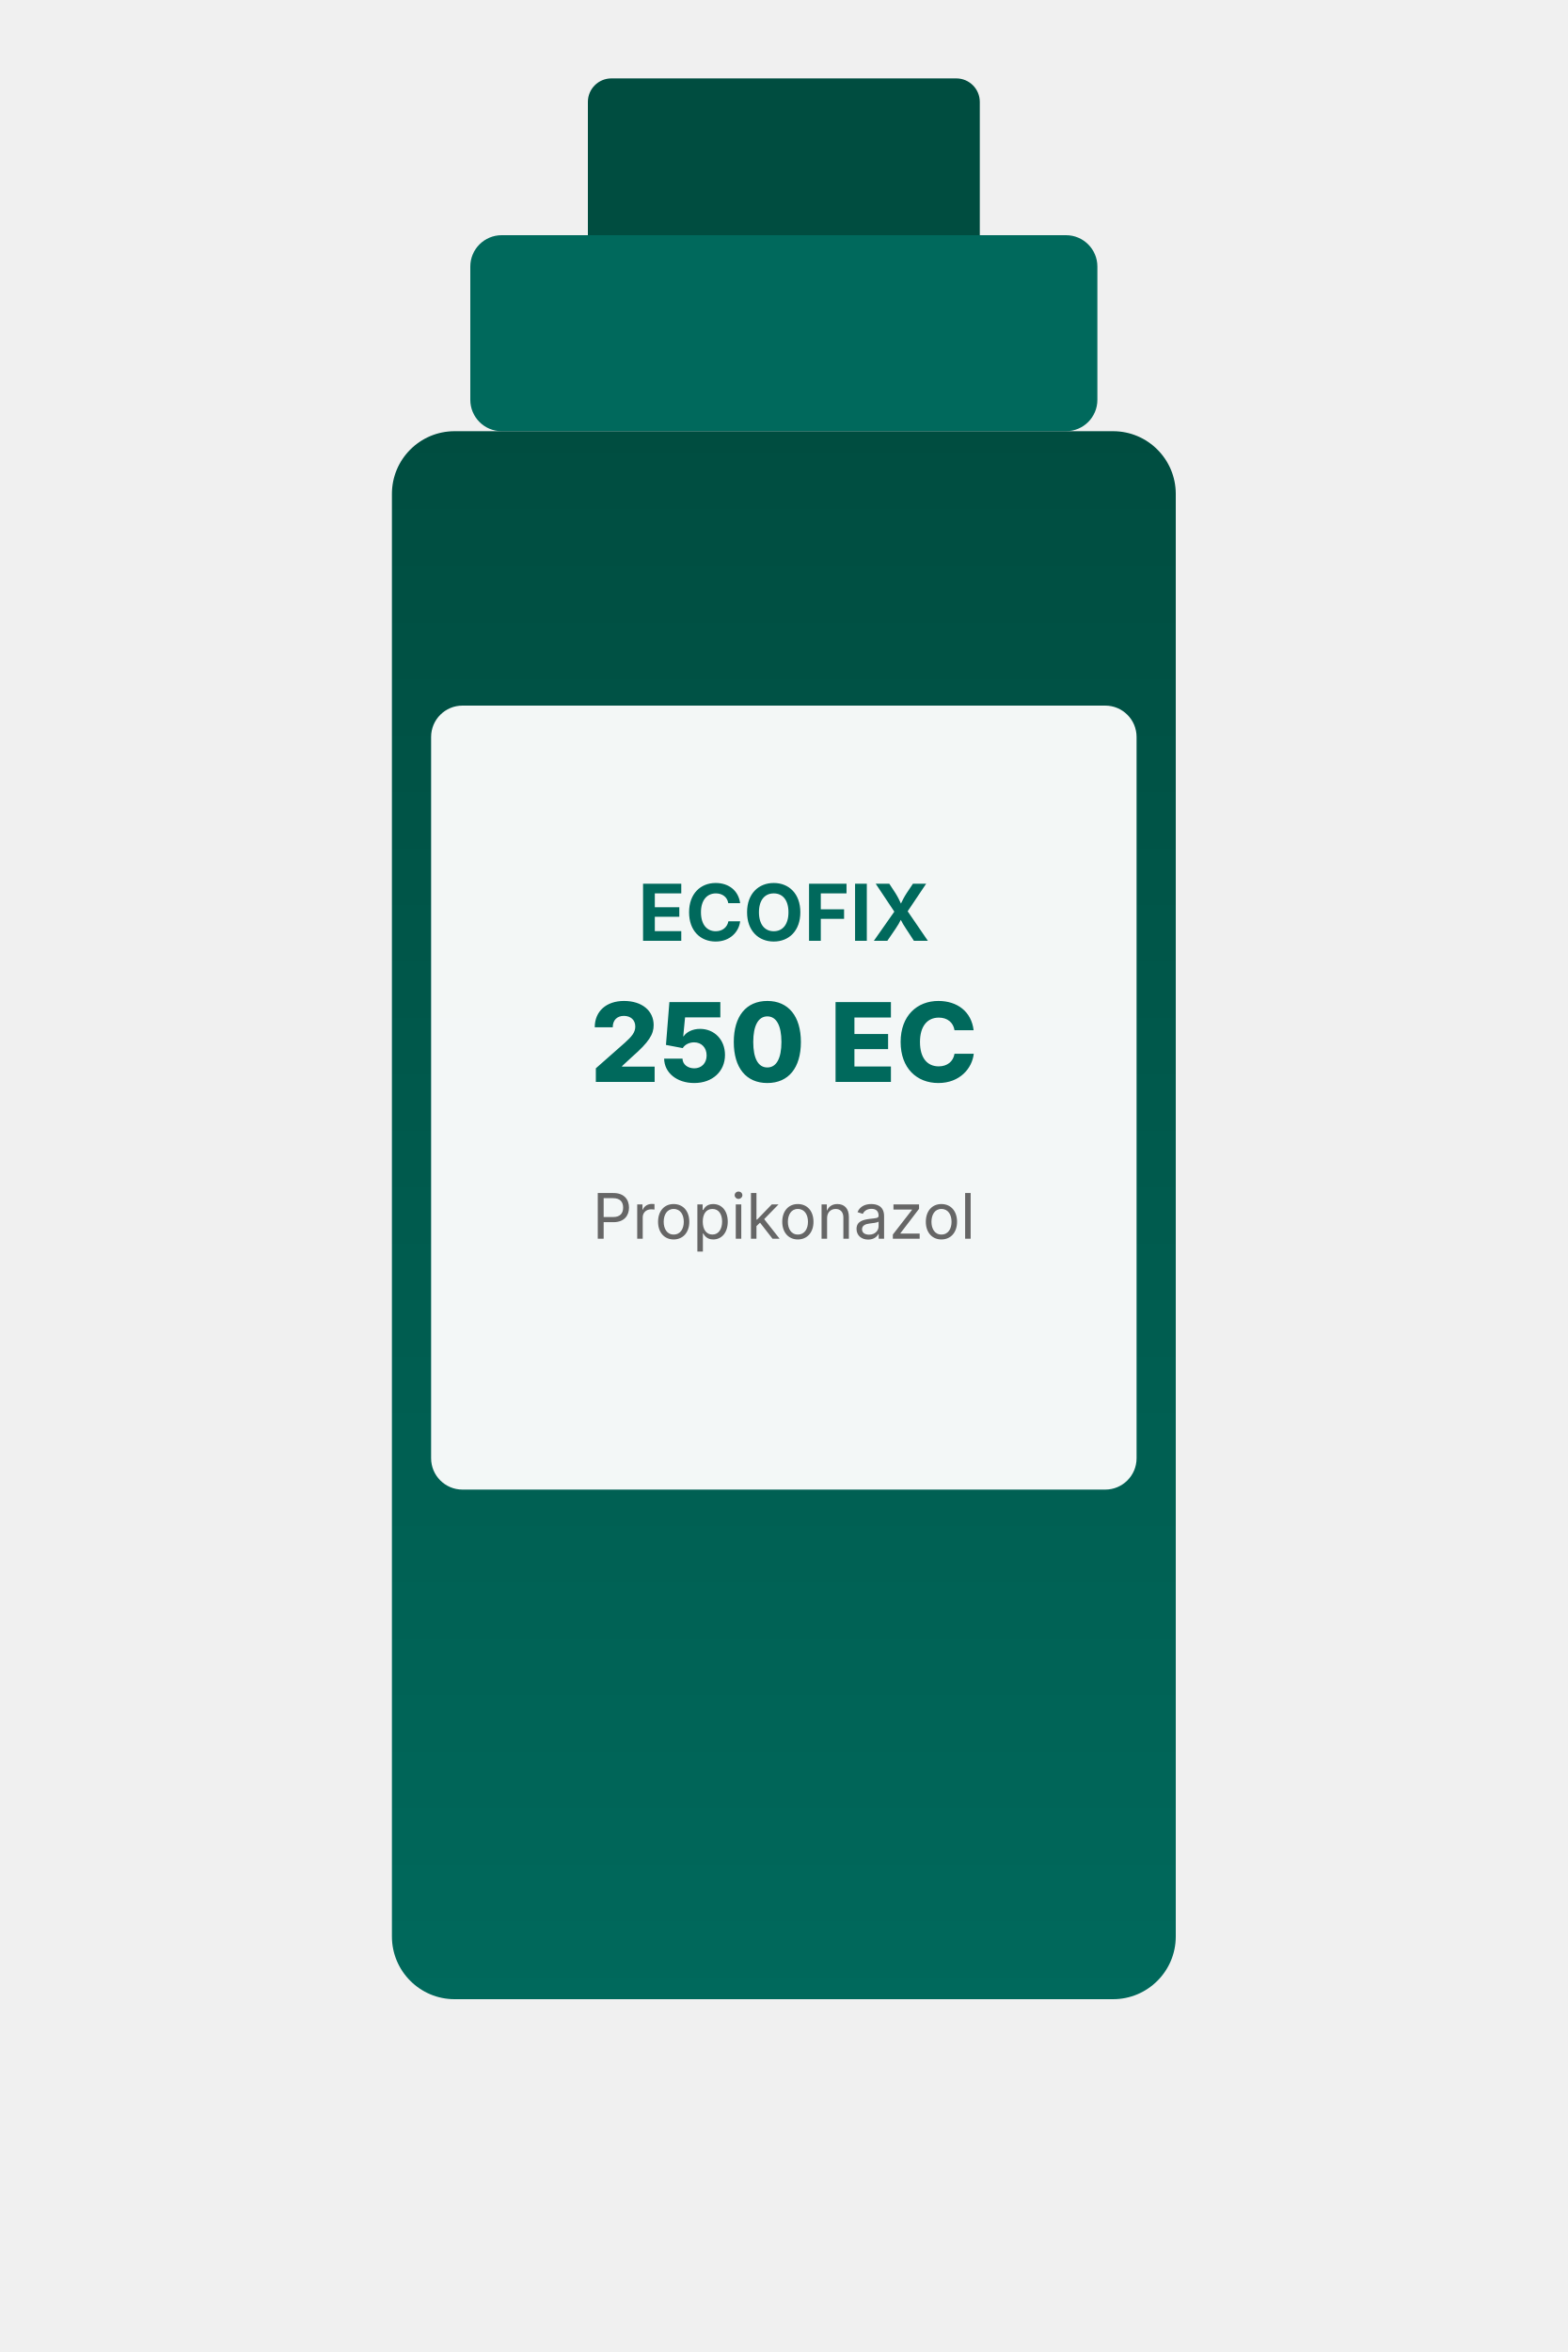
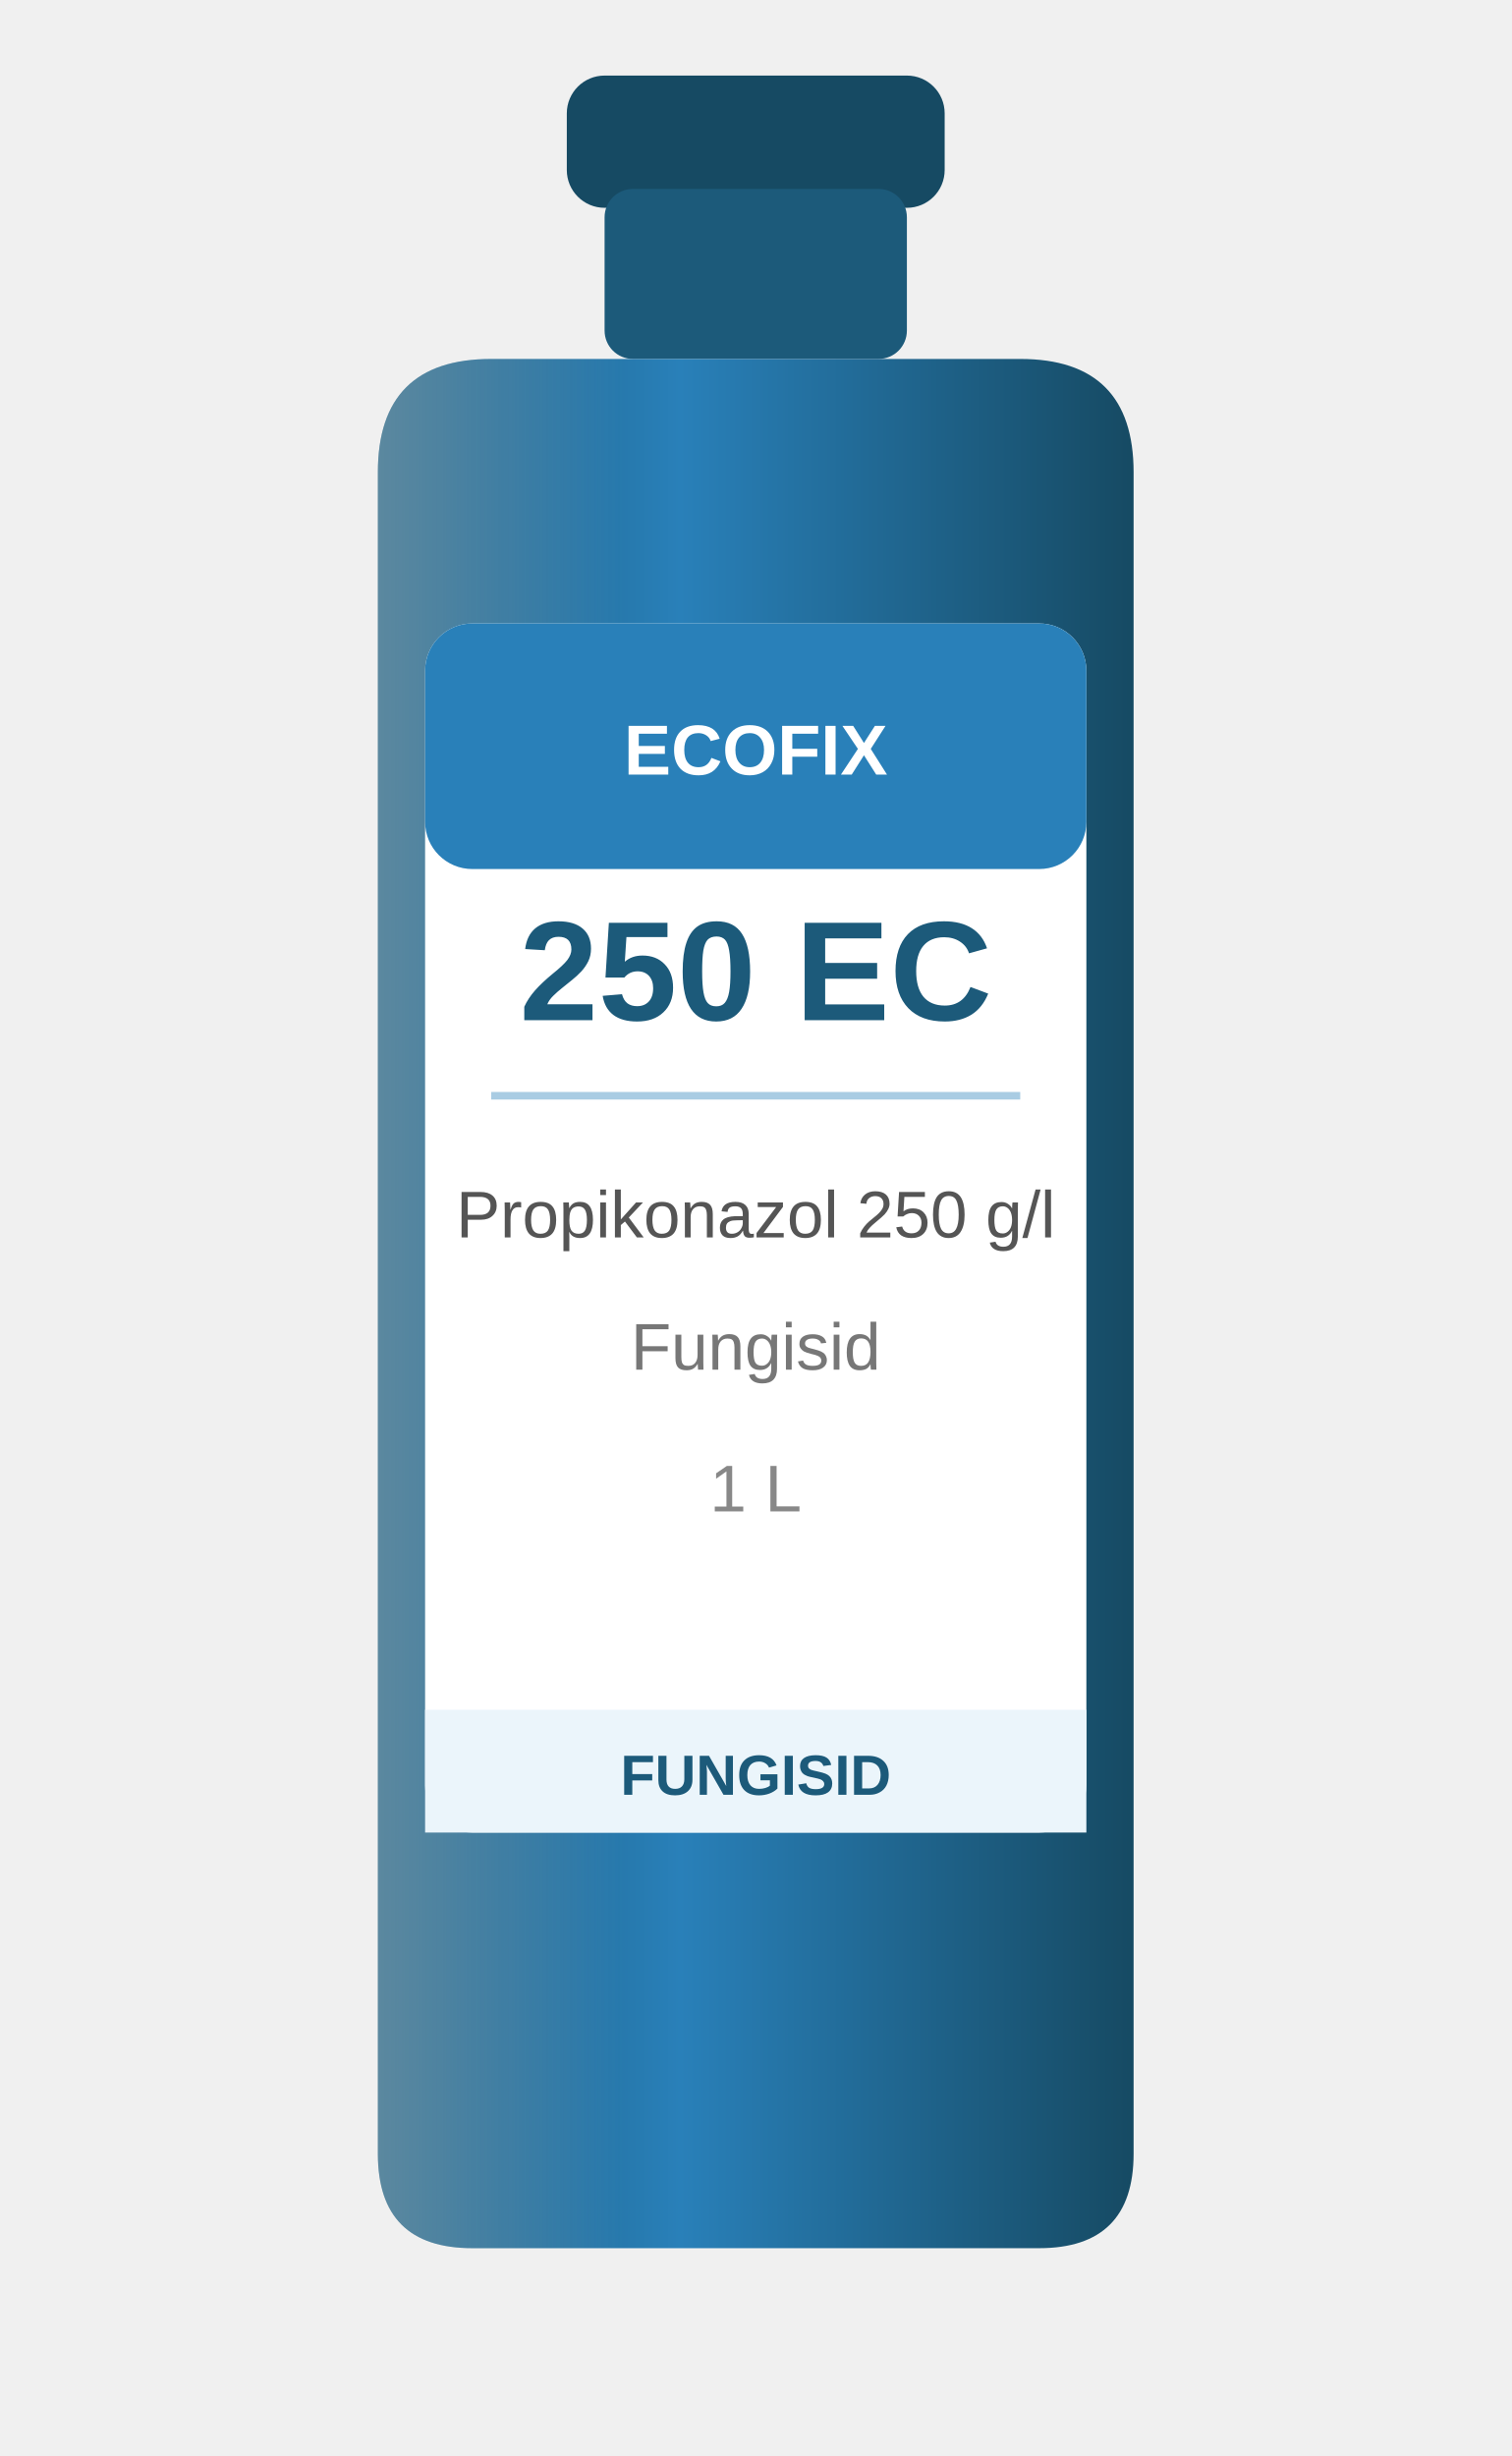
- <svg xmlns="http://www.w3.org/2000/svg" viewBox="0 0 200 300" fill="none">
+ <svg xmlns="http://www.w3.org/2000/svg" viewBox="0 0 160 260" fill="none">
  <defs>
-     <linearGradient id="b" x1="0" y1="0" x2="0" y2="1">
-       <stop offset="0%" stop-color="#004D40" />
-       <stop offset="100%" stop-color="#00695C" />
+     <linearGradient id="body" x1="0" y1="0" x2="1" y2="0">
+       <stop offset="0%" stop-color="#1C5A7A" />
+       <stop offset="40%" stop-color="#2980B9" />
+       <stop offset="100%" stop-color="#164A63" />
+     </linearGradient>
+     <linearGradient id="shine" x1="0" y1="0" x2="1" y2="0">
+       <stop offset="0%" stop-color="white" stop-opacity="0.28" />
+       <stop offset="100%" stop-color="white" stop-opacity="0" />
    </linearGradient>
  </defs>
-   <rect x="75" y="10" width="50" height="25" rx="3" fill="#004D40" />
-   <rect x="60" y="30" width="80" height="25" rx="4" fill="#00695C" />
-   <rect x="50" y="55" width="100" height="200" rx="8" fill="url(#b)" />
-   <rect x="55" y="90" width="90" height="100" rx="4" fill="white" opacity="0.95" />
-   <text x="100" y="120" text-anchor="middle" font-family="Inter,sans-serif" font-size="10" font-weight="700" fill="#00695C">ECOFIX</text>
-   <text x="100" y="138" text-anchor="middle" font-family="Inter,sans-serif" font-size="14" font-weight="800" fill="#00695C">250 EC</text>
-   <text x="100" y="158" text-anchor="middle" font-family="Inter,sans-serif" font-size="8" fill="#666">Propikonazol</text>
+   <rect x="60" y="8" width="40" height="14" rx="4" fill="#164A63" />
+   <rect x="64" y="20" width="32" height="18" rx="3" fill="#1C5A7A" />
+   <path d="M40 50 Q40 38 52 38 L108 38 Q120 38 120 50 L120 228 Q120 238 110 238 L50 238 Q40 238 40 228 Z" fill="url(#body)" />
+   <path d="M40 50 Q40 38 52 38 L66 38 L66 238 L50 238 Q40 238 40 228 Z" fill="url(#shine)" />
+   <rect x="45" y="66" width="70" height="128" rx="5" fill="white" />
+   <rect x="45" y="66" width="70" height="26" rx="5" fill="#2980B9" />
+   <text x="80" y="82" text-anchor="middle" font-family="Arial,sans-serif" font-size="7.5" font-weight="800" fill="white">ECOFIX</text>
+   <text x="80" y="108" text-anchor="middle" font-family="Arial,sans-serif" font-size="15" font-weight="800" fill="#1C5A7A">250 EC</text>
+   <line x1="52" y1="116" x2="108" y2="116" stroke="#2980B9" stroke-width="0.8" opacity="0.4" />
+   <text x="80" y="131" text-anchor="middle" font-family="Arial,sans-serif" font-size="7" fill="#555">Propikonazol 250 g/l</text>
+   <text x="80" y="145" text-anchor="middle" font-family="Arial,sans-serif" font-size="7" fill="#777">Fungisid</text>
+   <text x="80" y="160" text-anchor="middle" font-family="Arial,sans-serif" font-size="7" fill="#888">1 L</text>
+   <rect x="45" y="181" width="70" height="13" rx="0" fill="#EBF5FB" />
+   <text x="80" y="190" text-anchor="middle" font-family="Arial,sans-serif" font-size="6" fill="#1C5A7A" font-weight="600">FUNGISID</text>
</svg>
